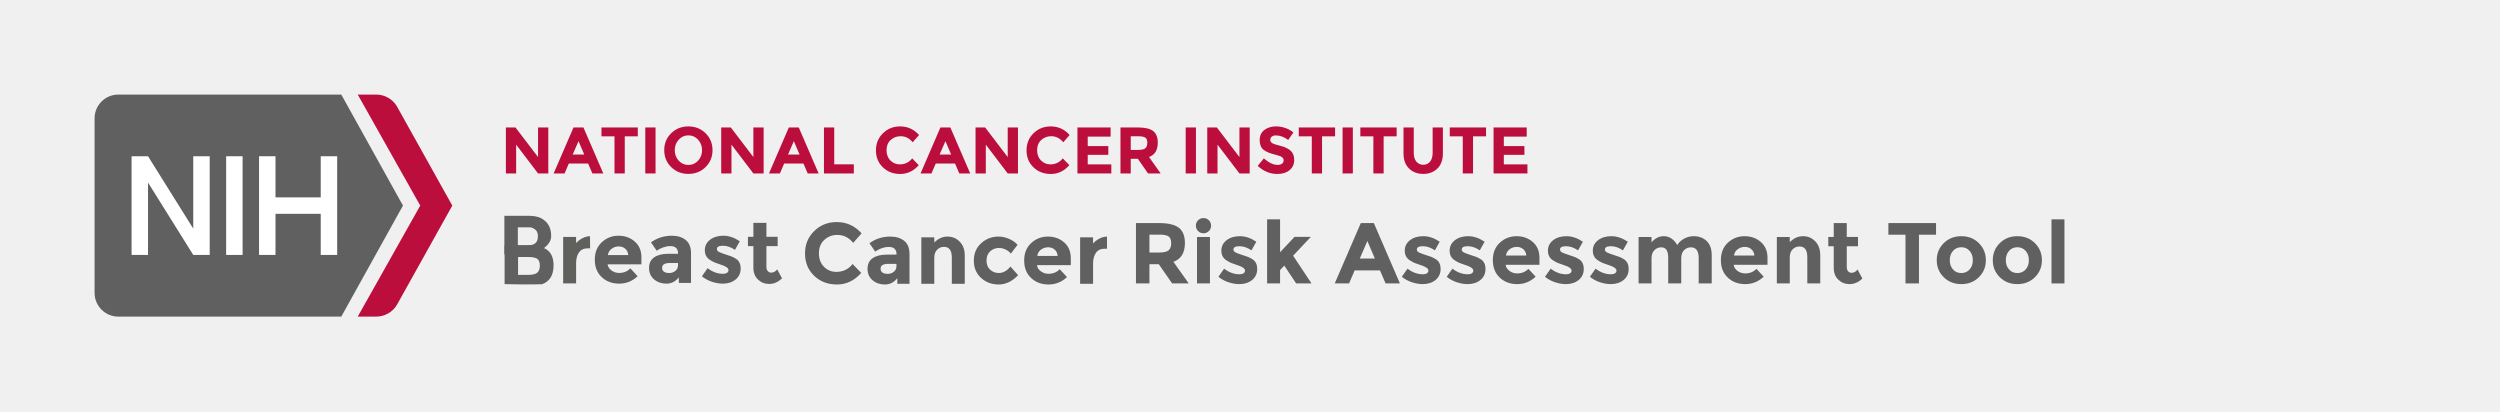
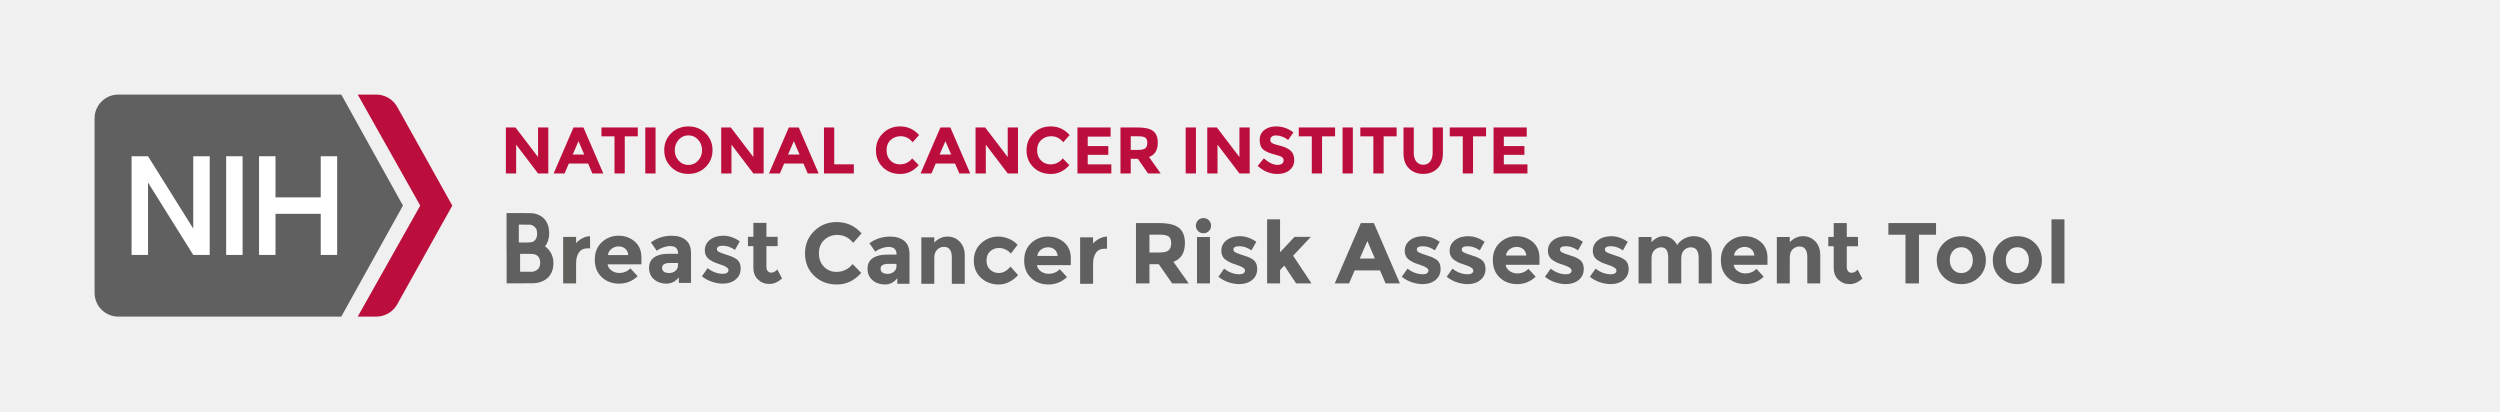
<svg xmlns="http://www.w3.org/2000/svg" version="1.1" id="Layer_1" x="0px" y="0px" viewBox="0 0 608 100" enable-background="new 0 0 608 100" xml:space="preserve">
  <defs id="defs3481" />
  <g id="g3337">
    <g id="g3339">
      <path fill="#606060" d="M98,50L83,23H28.769C25.583,23,23,25.59,23,28.786v42.428C23,74.409,25.583,77,28.769,77H83L98,50z" id="path3341" />
      <path fill="#BB0E3D" d="M96.501,25.815C95.445,24.069,93.541,23,91.486,23h-4.485l15.201,27L87,77h4.486    c2.055,0,3.96-1.069,5.015-2.815L110,50L96.501,25.815z" id="path3343" />
    </g>
    <g id="g3345">
      <rect x="55" y="38" fill="#FFFFFF" width="4" height="24" id="rect3347" />
      <polygon fill="#FFFFFF" points="47,38 47,55.6 36,38 32,38 32,62 36,62 36,44.4 47,62 51,62 51,38   " id="polygon3349" />
      <polygon fill="#FFFFFF" points="78,38 78,48 67,48 67,38 63,38 63,62 67,62 67,52 78,52 78,62 82,62 82,38   " id="polygon3351" />
    </g>
  </g>
  <g id="g3353">
    <g id="g3355">
      <path d="M130.854,31h2.495v11.184h-2.495l-5.328-7.008v7.008h-2.496V31h2.336l5.488,7.199V31z" id="path3357" fill="#BB0E3D" />
      <path d="M144.069,42.183l-1.04-2.416h-4.688l-1.04,2.416h-2.656L139.477,31h2.416l4.832,11.184L144.069,42.183    L144.069,42.183z M140.693,34.327l-1.407,3.248h2.8L140.693,34.327z" id="path3359" fill="#BB0E3D" />
      <path d="M151.941,33.159v9.024h-2.495v-9.024h-3.168V31h8.831v2.159H151.941z" id="path3361" fill="#BB0E3D" />
      <path d="M156.933,31h2.496v11.184h-2.496V31z" id="path3363" fill="#BB0E3D" />
      <path d="M171.589,40.639c-1.131,1.104-2.522,1.656-4.176,1.656s-3.046-0.553-4.176-1.656    c-1.131-1.104-1.696-2.478-1.696-4.12s0.565-3.016,1.696-4.12c1.13-1.104,2.522-1.656,4.176-1.656s3.045,0.553,4.176,1.656    c1.131,1.104,1.696,2.478,1.696,4.12S172.72,39.535,171.589,40.639z M170.741,36.527c0-0.997-0.32-1.848-0.96-2.552    c-0.641-0.704-1.427-1.056-2.36-1.056s-1.72,0.352-2.36,1.056s-0.96,1.555-0.96,2.552c0,0.998,0.32,1.846,0.96,2.544    c0.641,0.699,1.427,1.048,2.36,1.048s1.72-0.349,2.36-1.048C170.421,38.373,170.741,37.525,170.741,36.527z" id="path3365" fill="#BB0E3D" />
      <path d="M183.221,31h2.496v11.184h-2.496l-5.328-7.008v7.008h-2.496V31h2.336l5.488,7.199V31z" id="path3367" fill="#BB0E3D" />
      <path d="M196.437,42.183l-1.04-2.416h-4.688l-1.04,2.416h-2.656L191.845,31h2.416l4.832,11.184L196.437,42.183    L196.437,42.183z M193.061,34.327l-1.408,3.248h2.8L193.061,34.327z" id="path3369" fill="#BB0E3D" />
      <path d="M200.389,42.183V31h2.496v8.96h4.768v2.224L200.389,42.183L200.389,42.183z" id="path3371" fill="#BB0E3D" />
      <path d="M218.837,39.975c1.226,0,2.229-0.485,3.008-1.456l1.6,1.648c-1.27,1.429-2.766,2.144-4.488,2.144    s-3.141-0.544-4.256-1.632c-1.114-1.088-1.672-2.461-1.672-4.12c0-1.658,0.568-3.042,1.704-4.152    c1.136-1.108,2.525-1.664,4.168-1.664c1.835,0,3.37,0.699,4.608,2.097l-1.553,1.76c-0.789-0.981-1.771-1.472-2.943-1.472    c-0.939,0-1.742,0.307-2.408,0.92c-0.667,0.613-1,1.439-1,2.479s0.314,1.875,0.944,2.504    C217.178,39.661,217.941,39.975,218.837,39.975z" id="path3373" fill="#BB0E3D" />
      <path d="M233.301,42.183l-1.04-2.416h-4.688l-1.04,2.416h-2.656L228.709,31h2.416l4.832,11.184L233.301,42.183    L233.301,42.183z M229.925,34.327l-1.408,3.248h2.8L229.925,34.327z" id="path3375" fill="#BB0E3D" />
      <path d="M245.077,31h2.495v11.184h-2.495l-5.328-7.008v7.008h-2.496V31h2.336l5.488,7.199V31z" id="path3377" fill="#BB0E3D" />
      <path d="M255.46,39.975c1.227,0,2.229-0.485,3.008-1.456l1.601,1.648c-1.27,1.429-2.766,2.144-4.488,2.144    s-3.142-0.544-4.256-1.632c-1.115-1.088-1.672-2.461-1.672-4.12c0-1.658,0.567-3.042,1.704-4.152    c1.136-1.108,2.524-1.664,4.168-1.664c1.834,0,3.37,0.699,4.607,2.097l-1.552,1.76c-0.79-0.981-1.771-1.472-2.944-1.472    c-0.938,0-1.741,0.307-2.408,0.92c-0.666,0.613-1,1.439-1,2.479s0.315,1.875,0.944,2.504    C253.801,39.661,254.565,39.975,255.46,39.975z" id="path3379" fill="#BB0E3D" />
      <path d="M270.1,31v2.224h-5.567v2.304h5.008v2.128h-5.008v2.32h5.744v2.208h-8.24V31H270.1z" id="path3381" fill="#BB0E3D" />
      <path d="M281.572,34.711c0,1.792-0.71,2.949-2.129,3.472l2.832,4h-3.071l-2.48-3.568h-1.728v3.568H272.5V31h4.24    c1.738,0,2.979,0.293,3.72,0.88S281.572,33.41,281.572,34.711z M278.564,36.04c0.31-0.277,0.464-0.718,0.464-1.32    s-0.159-1.017-0.479-1.24s-0.88-0.336-1.68-0.336h-1.872v3.312h1.823C277.673,36.456,278.254,36.317,278.564,36.04z" id="path3383" fill="#BB0E3D" />
      <path d="M288.357,31h2.496v11.184h-2.496V31z" id="path3385" fill="#BB0E3D" />
      <path d="M301.429,31h2.495v11.184h-2.495l-5.328-7.008v7.008h-2.496V31h2.336l5.488,7.199V31z" id="path3387" fill="#BB0E3D" />
      <path d="M309.292,33.231c-0.24,0.197-0.36,0.459-0.36,0.784s0.146,0.584,0.439,0.776    c0.294,0.191,0.971,0.418,2.032,0.68s1.886,0.653,2.473,1.176c0.586,0.522,0.88,1.285,0.88,2.288s-0.376,1.816-1.128,2.44    s-1.742,0.936-2.969,0.936c-1.771,0-3.365-0.656-4.783-1.968l1.487-1.824c1.205,1.056,2.32,1.584,3.345,1.584    c0.458,0,0.818-0.099,1.079-0.296c0.262-0.197,0.393-0.464,0.393-0.8s-0.139-0.603-0.416-0.8s-0.827-0.397-1.648-0.601    c-1.301-0.309-2.253-0.712-2.855-1.208s-0.904-1.274-0.904-2.336s0.381-1.88,1.145-2.456c0.762-0.576,1.714-0.864,2.855-0.864    c0.747,0,1.493,0.129,2.24,0.385c0.746,0.256,1.397,0.618,1.952,1.088l-1.265,1.824c-0.971-0.736-1.973-1.104-3.008-1.104    C309.859,32.935,309.531,33.034,309.292,33.231z" id="path3389" fill="#BB0E3D" />
      <path d="M321.524,33.159v9.024h-2.496v-9.024h-3.168V31h8.832v2.159H321.524z" id="path3391" fill="#BB0E3D" />
      <path d="M326.515,31h2.496v11.184h-2.496V31z" id="path3393" fill="#BB0E3D" />
      <path d="M336.499,33.159v9.024h-2.496v-9.024h-3.168V31h8.832v2.159H336.499z" id="path3395" fill="#BB0E3D" />
      <path d="M344.45,39.295c0.416,0.518,0.977,0.775,1.681,0.775s1.261-0.258,1.672-0.775    c0.41-0.518,0.616-1.225,0.616-2.12V31h2.495v6.256c0,1.621-0.447,2.866-1.344,3.735c-0.896,0.87-2.043,1.305-3.439,1.305    c-1.397,0-2.547-0.438-3.448-1.312s-1.353-2.117-1.353-3.728V31h2.496v6.176C343.826,38.071,344.034,38.778,344.45,39.295z" id="path3397" fill="#BB0E3D" />
      <path d="M358.242,33.159v9.024h-2.496v-9.024h-3.168V31h8.832v2.159H358.242z" id="path3399" fill="#BB0E3D" />
      <path d="M371.298,31v2.224h-5.568v2.304h5.008v2.128h-5.008v2.32h5.744v2.208h-8.24V31H371.298z" id="path3401" fill="#BB0E3D" />
    </g>
  </g>
  <g id="g3403" transform="translate(4,0)">
    <path d="m 199.403,66.122 c 1.61,0 2.926,-0.637 3.948,-1.91 l 2.1,2.162 c -1.667,1.877 -3.63,2.814 -5.891,2.814 -2.261,0 -4.124,-0.714 -5.586,-2.142 -1.463,-1.429 -2.195,-3.23 -2.195,-5.408 0,-2.177 0.746,-3.993 2.237,-5.449 1.491,-1.456 3.314,-2.184 5.47,-2.184 2.408,0 4.424,0.917 6.048,2.751 l -2.037,2.31 c -1.036,-1.288 -2.324,-1.932 -3.864,-1.932 -1.232,0 -2.286,0.402 -3.16,1.207 -0.875,0.806 -1.312,1.891 -1.312,3.255 0,1.365 0.413,2.461 1.239,3.287 0.826,0.826 1.828,1.239 3.003,1.239 z" id="path3425" style="fill:#606060" />
    <path d="m 217.191,69.02 -2.961,0 0,-1.365 c -0.812,1.022 -1.816,1.533 -3.014,1.533 -1.197,0 -2.202,-0.347 -3.013,-1.039 -0.812,-0.693 -1.218,-1.617 -1.218,-2.772 0,-1.155 0.42,-2.02 1.26,-2.594 0.84,-0.573 1.988,-0.86 3.444,-0.86 l 2.352,0 0,-0.063 c 0,-1.204 -0.637,-1.806 -1.911,-1.806 -0.546,0 -1.124,0.108 -1.732,0.325 -0.609,0.218 -1.124,0.486 -1.543,0.809 l -1.407,-2.037 c 1.483,-1.078 3.178,-1.617 5.082,-1.617 1.372,0 2.492,0.344 3.36,1.029 0.868,0.687 1.302,1.771 1.302,3.255 l -0.001,7.202 0,0 z m -3.171,-4.305 0,-0.546 -1.974,0 c -1.26,0 -1.89,0.392 -1.89,1.176 0,0.406 0.15,0.718 0.451,0.935 0.301,0.217 0.731,0.325 1.292,0.325 0.561,0 1.053,-0.171 1.48,-0.515 0.427,-0.342 0.641,-0.8 0.641,-1.375 z" id="path3427" style="fill:#606060" />
    <path d="m 223.218,62.72 0,6.3 -3.15,0 0,-11.298 3.15,0 0,1.26 c 0.952,-0.966 2.023,-1.449 3.213,-1.449 1.19,0 2.188,0.42 2.993,1.261 0.805,0.84 1.208,1.96 1.208,3.359 l 0,6.867 -3.15,0 0,-6.384 c 0,-1.736 -0.637,-2.604 -1.911,-2.604 -0.63,0 -1.18,0.228 -1.648,0.683 -0.471,0.454 -0.705,1.123 -0.705,2.005 z" id="path3429" style="fill:#606060" />
    <path d="m 238.904,66.395 c 1.05,0 1.995,-0.525 2.835,-1.575 l 1.869,2.101 c -1.456,1.512 -3.031,2.268 -4.725,2.268 -1.694,0 -3.126,-0.535 -4.295,-1.606 -1.169,-1.071 -1.753,-2.471 -1.753,-4.2 0,-1.729 0.591,-3.136 1.774,-4.221 1.183,-1.085 2.586,-1.628 4.211,-1.628 0.812,0 1.634,0.168 2.467,0.504 0.833,0.336 1.564,0.834 2.194,1.491 l -1.638,2.143 c -0.364,-0.435 -0.809,-0.771 -1.333,-1.009 -0.525,-0.237 -1.047,-0.356 -1.564,-0.356 -0.826,0 -1.537,0.27 -2.132,0.809 -0.595,0.539 -0.893,1.288 -0.893,2.247 0,0.959 0.297,1.704 0.893,2.236 0.596,0.532 1.292,0.796 2.09,0.796 z" id="path3431" style="fill:#606060" />
    <path d="m 255.494,67.382 c -1.274,1.204 -2.769,1.806 -4.483,1.806 -1.714,0 -3.132,-0.528 -4.252,-1.586 -1.12,-1.057 -1.68,-2.474 -1.68,-4.252 0,-1.778 0.57,-3.192 1.711,-4.242 1.141,-1.05 2.489,-1.575 4.043,-1.575 1.554,0 2.873,0.47 3.958,1.407 1.084,0.938 1.627,2.227 1.627,3.864 l 0,1.68 -8.232,0 c 0.098,0.616 0.42,1.12 0.966,1.512 0.546,0.393 1.162,0.589 1.848,0.589 1.105,0 2.016,-0.371 2.73,-1.113 l 1.764,1.91 z m -3.024,-6.699 c -0.434,-0.364 -0.963,-0.546 -1.585,-0.546 -0.623,0 -1.194,0.188 -1.711,0.566 -0.518,0.378 -0.819,0.89 -0.903,1.533 l 4.956,0 c -0.071,-0.671 -0.323,-1.189 -0.757,-1.553 z" id="path3433" style="fill:#606060" />
    <path d="m 264.629,60.494 c -0.938,0 -1.638,0.333 -2.1,0.998 -0.462,0.665 -0.693,1.543 -0.693,2.636 l 0,4.893 -3.15,0 0,-11.299 3.15,0 0,1.491 c 0.406,-0.462 0.914,-0.854 1.522,-1.177 0.609,-0.321 1.229,-0.489 1.858,-0.504 l 0.021,2.961 -0.608,10e-4 0,0 z" id="path3435" style="fill:#606060" />
    <path d="m 138.902,60.4 c -0.938,0 -1.638,0.333 -2.1,0.998 -0.462,0.665 -0.693,1.543 -0.693,2.636 l 0,4.893 -3.15,0 0,-11.299 3.15,0 0,1.491 c 0.406,-0.462 0.914,-0.854 1.522,-1.177 0.609,-0.321 1.229,-0.489 1.858,-0.504 l 0.021,2.961 -0.608,10e-4 0,0 z" id="path3435-1" style="fill:#60605d;fill-opacity:1" />
    <path d="m 151.069,67.176 c -1.274,1.204 -2.769,1.806 -4.483,1.806 -1.714,0 -3.132,-0.528 -4.252,-1.586 -1.12,-1.057 -1.68,-2.474 -1.68,-4.252 0,-1.778 0.57,-3.192 1.711,-4.242 1.141,-1.05 2.489,-1.575 4.043,-1.575 1.554,0 2.873,0.47 3.958,1.407 1.084,0.938 1.627,2.227 1.627,3.864 l 0,1.68 -8.232,0 c 0.098,0.616 0.42,1.12 0.966,1.512 0.546,0.393 1.162,0.589 1.848,0.589 1.105,0 2.016,-0.371 2.73,-1.113 l 1.764,1.91 z m -3.024,-6.699 c -0.434,-0.364 -0.963,-0.546 -1.585,-0.546 -0.623,0 -1.194,0.188 -1.711,0.566 -0.518,0.378 -0.819,0.89 -0.903,1.533 l 4.956,0 c -0.071,-0.671 -0.323,-1.189 -0.757,-1.553 z" id="path3433-1" style="fill:#606060" />
    <path d="m 164.056,68.814 -2.961,0 0,-1.365 c -0.812,1.022 -1.816,1.533 -3.014,1.533 -1.197,0 -2.202,-0.347 -3.013,-1.039 -0.812,-0.693 -1.218,-1.617 -1.218,-2.772 0,-1.155 0.42,-2.02 1.26,-2.594 0.84,-0.573 1.988,-0.86 3.444,-0.86 l 2.352,0 0,-0.063 c 0,-1.204 -0.637,-1.806 -1.911,-1.806 -0.546,0 -1.124,0.108 -1.732,0.325 -0.609,0.218 -1.124,0.486 -1.543,0.809 l -1.407,-2.037 c 1.483,-1.078 3.178,-1.617 5.082,-1.617 1.372,0 2.492,0.344 3.36,1.029 0.868,0.687 1.302,1.771 1.302,3.255 l -0.001,7.202 0,0 z m -3.171,-4.305 0,-0.546 -1.974,0 c -1.26,0 -1.89,0.392 -1.89,1.176 0,0.406 0.15,0.718 0.451,0.935 0.301,0.217 0.731,0.325 1.292,0.325 0.561,0 1.053,-0.171 1.48,-0.515 0.427,-0.342 0.641,-0.8 0.641,-1.375 z" id="path3427-7" style="fill:#606060" />
  </g>
  <path id="path4562" d="m 288.172,59.122 c 0,2.352 -0.931,3.871 -2.793,4.557 l 3.717,5.25 -4.032,0 -3.255,-4.683 -2.268,0 0,4.683 -3.276,0 0,-14.679 5.565,0 c 2.282,0 3.909,0.385 4.882,1.154 0.974,0.771 1.46,2.01 1.46,3.718 z m -3.948,1.742 c 0.406,-0.363 0.609,-0.941 0.609,-1.732 0,-0.79 -0.21,-1.333 -0.63,-1.627 -0.42,-0.294 -1.155,-0.441 -2.205,-0.441 l -2.457,0 0,4.348 2.394,0 c 1.12,-0.001 1.883,-0.184 2.289,-0.548 z" style="fill:#606060" />
  <path id="path4564" d="m 291.374,56.192 c -0.357,-0.357 -0.536,-0.795 -0.536,-1.312 0,-0.517 0.179,-0.956 0.536,-1.312 0.357,-0.357 0.794,-0.536 1.312,-0.536 0.518,0 0.956,0.179 1.312,0.536 0.357,0.356 0.536,0.795 0.536,1.312 0,0.517 -0.179,0.955 -0.536,1.312 -0.357,0.356 -0.794,0.535 -1.312,0.535 -0.518,0 -0.955,-0.178 -1.312,-0.535 z m 2.888,12.737 -3.15,0 0,-11.298 3.15,0 0,11.298 z" style="fill:#606060" />
  <path id="path4566" d="m 305.749,65.411 c 0,1.113 -0.41,2.006 -1.229,2.678 -0.819,0.672 -1.858,1.008 -3.119,1.008 -0.84,0 -1.715,-0.15 -2.625,-0.451 -0.91,-0.301 -1.729,-0.746 -2.457,-1.334 l 1.386,-1.974 c 1.176,0.91 2.429,1.365 3.759,1.365 0.406,0 0.728,-0.081 0.966,-0.242 0.238,-0.16 0.357,-0.374 0.357,-0.641 0,-0.266 -0.165,-0.511 -0.494,-0.734 -0.329,-0.224 -0.805,-0.434 -1.428,-0.63 -0.623,-0.196 -1.099,-0.364 -1.428,-0.504 -0.329,-0.141 -0.704,-0.344 -1.124,-0.609 -0.854,-0.532 -1.281,-1.319 -1.281,-2.362 0,-1.043 0.42,-1.894 1.26,-2.552 0.84,-0.658 1.925,-0.987 3.255,-0.987 1.33,0 2.66,0.448 3.99,1.345 l -1.176,2.1 c -0.98,-0.672 -1.957,-1.008 -2.929,-1.008 -0.973,0 -1.459,0.266 -1.459,0.798 0,0.294 0.154,0.525 0.462,0.693 0.308,0.168 0.819,0.364 1.533,0.588 0.714,0.224 1.222,0.396 1.522,0.515 0.301,0.118 0.662,0.304 1.082,0.556 0.785,0.475 1.177,1.269 1.177,2.382 z" style="fill:#606060" />
  <path id="path4568" d="m 311.314,68.929 -3.15,0 0,-15.583 3.15,0 0,8.001 3.507,-3.738 3.969,0 -4.305,4.578 4.473,6.741 -3.738,0 -2.877,-4.326 -1.029,1.071 0,3.256 z" style="fill:#606060" />
  <path id="path4570" d="m 336.975,68.929 -1.365,-3.171 -6.153,0 -1.365,3.171 -3.486,0 6.342,-14.679 3.171,0 6.342,14.679 -3.486,0 z m -4.431,-10.311 -1.848,4.263 3.675,0 -1.827,-4.263 z" style="fill:#606060" />
  <path id="path4572" d="m 350.352,65.411 c 0,1.113 -0.41,2.006 -1.229,2.678 -0.819,0.672 -1.858,1.008 -3.119,1.008 -0.84,0 -1.715,-0.15 -2.625,-0.451 -0.91,-0.301 -1.729,-0.746 -2.457,-1.334 l 1.386,-1.974 c 1.176,0.91 2.429,1.365 3.759,1.365 0.406,0 0.728,-0.081 0.966,-0.242 0.238,-0.16 0.357,-0.374 0.357,-0.641 0,-0.266 -0.165,-0.511 -0.494,-0.734 -0.329,-0.224 -0.805,-0.434 -1.428,-0.63 -0.623,-0.196 -1.099,-0.364 -1.428,-0.504 -0.329,-0.141 -0.704,-0.344 -1.124,-0.609 -0.854,-0.532 -1.281,-1.319 -1.281,-2.362 0,-1.043 0.42,-1.894 1.26,-2.552 0.84,-0.658 1.925,-0.987 3.255,-0.987 1.33,0 2.66,0.448 3.99,1.345 l -1.176,2.1 c -0.98,-0.672 -1.957,-1.008 -2.929,-1.008 -0.973,0 -1.459,0.266 -1.459,0.798 0,0.294 0.154,0.525 0.462,0.693 0.308,0.168 0.819,0.364 1.533,0.588 0.714,0.224 1.222,0.396 1.522,0.515 0.301,0.118 0.662,0.304 1.082,0.556 0.785,0.475 1.177,1.269 1.177,2.382 z" style="fill:#606060" />
  <path id="path4574" d="m 361.272,65.411 c 0,1.113 -0.41,2.006 -1.229,2.678 -0.819,0.672 -1.858,1.008 -3.119,1.008 -0.84,0 -1.715,-0.15 -2.625,-0.451 -0.91,-0.301 -1.729,-0.746 -2.457,-1.334 l 1.386,-1.974 c 1.176,0.91 2.429,1.365 3.759,1.365 0.406,0 0.728,-0.081 0.966,-0.242 0.238,-0.16 0.357,-0.374 0.357,-0.641 0,-0.266 -0.165,-0.511 -0.494,-0.734 -0.329,-0.224 -0.805,-0.434 -1.428,-0.63 -0.623,-0.196 -1.099,-0.364 -1.428,-0.504 -0.329,-0.141 -0.704,-0.344 -1.124,-0.609 -0.854,-0.532 -1.281,-1.319 -1.281,-2.362 0,-1.043 0.42,-1.894 1.26,-2.552 0.84,-0.658 1.925,-0.987 3.255,-0.987 1.33,0 2.66,0.448 3.99,1.345 l -1.176,2.1 c -0.98,-0.672 -1.957,-1.008 -2.929,-1.008 -0.973,0 -1.459,0.266 -1.459,0.798 0,0.294 0.154,0.525 0.462,0.693 0.308,0.168 0.819,0.364 1.533,0.588 0.714,0.224 1.222,0.396 1.522,0.515 0.301,0.118 0.662,0.304 1.082,0.556 0.785,0.475 1.177,1.269 1.177,2.382 z" style="fill:#606060" />
  <path id="path4576" d="m 373.472,67.291 c -1.274,1.204 -2.769,1.806 -4.483,1.806 -1.714,0 -3.132,-0.528 -4.252,-1.586 -1.12,-1.057 -1.68,-2.474 -1.68,-4.252 0,-1.778 0.57,-3.192 1.711,-4.242 1.141,-1.05 2.489,-1.575 4.043,-1.575 1.554,0 2.873,0.47 3.958,1.407 1.084,0.938 1.627,2.227 1.627,3.864 l 0,1.68 -8.232,0 c 0.098,0.616 0.42,1.12 0.966,1.512 0.546,0.393 1.162,0.589 1.848,0.589 1.105,0 2.016,-0.371 2.73,-1.113 l 1.764,1.91 z m -3.024,-6.699 c -0.434,-0.364 -0.963,-0.546 -1.585,-0.546 -0.623,0 -1.194,0.188 -1.711,0.566 -0.518,0.378 -0.819,0.89 -0.903,1.533 l 4.956,0 c -0.071,-0.672 -0.323,-1.189 -0.757,-1.553 z" style="fill:#606060" />
  <path id="path4578" d="m 385.17,65.411 c 0,1.113 -0.41,2.006 -1.229,2.678 -0.819,0.672 -1.858,1.008 -3.119,1.008 -0.84,0 -1.715,-0.15 -2.625,-0.451 -0.91,-0.301 -1.729,-0.746 -2.457,-1.334 l 1.386,-1.974 c 1.176,0.91 2.429,1.365 3.759,1.365 0.406,0 0.728,-0.081 0.966,-0.242 0.238,-0.16 0.357,-0.374 0.357,-0.641 0,-0.266 -0.165,-0.511 -0.494,-0.734 -0.329,-0.224 -0.805,-0.434 -1.428,-0.63 -0.623,-0.196 -1.099,-0.364 -1.428,-0.504 -0.329,-0.141 -0.704,-0.344 -1.124,-0.609 -0.854,-0.532 -1.281,-1.319 -1.281,-2.362 0,-1.043 0.42,-1.894 1.26,-2.552 0.84,-0.658 1.925,-0.987 3.255,-0.987 1.33,0 2.66,0.448 3.99,1.345 l -1.176,2.1 c -0.98,-0.672 -1.957,-1.008 -2.929,-1.008 -0.973,0 -1.459,0.266 -1.459,0.798 0,0.294 0.154,0.525 0.462,0.693 0.308,0.168 0.819,0.364 1.533,0.588 0.714,0.224 1.222,0.396 1.522,0.515 0.301,0.118 0.662,0.304 1.082,0.556 0.784,0.475 1.177,1.269 1.177,2.382 z" style="fill:#606060" />
  <path id="path4580" d="m 396.089,65.411 c 0,1.113 -0.41,2.006 -1.229,2.678 -0.819,0.672 -1.858,1.008 -3.119,1.008 -0.84,0 -1.715,-0.15 -2.625,-0.451 -0.91,-0.301 -1.729,-0.746 -2.457,-1.334 l 1.386,-1.974 c 1.176,0.91 2.429,1.365 3.759,1.365 0.406,0 0.728,-0.081 0.966,-0.242 0.238,-0.16 0.357,-0.374 0.357,-0.641 0,-0.266 -0.165,-0.511 -0.494,-0.734 -0.329,-0.224 -0.805,-0.434 -1.428,-0.63 -0.623,-0.196 -1.099,-0.364 -1.428,-0.504 -0.329,-0.141 -0.704,-0.344 -1.124,-0.609 -0.854,-0.532 -1.281,-1.319 -1.281,-2.362 0,-1.043 0.42,-1.894 1.26,-2.552 0.84,-0.658 1.925,-0.987 3.255,-0.987 1.33,0 2.66,0.448 3.99,1.345 l -1.176,2.1 c -0.98,-0.672 -1.957,-1.008 -2.929,-1.008 -0.973,0 -1.459,0.266 -1.459,0.798 0,0.294 0.154,0.525 0.462,0.693 0.308,0.168 0.819,0.364 1.533,0.588 0.714,0.224 1.222,0.396 1.522,0.515 0.301,0.118 0.662,0.304 1.082,0.556 0.785,0.475 1.177,1.269 1.177,2.382 z" style="fill:#606060" />
  <path id="path4582" d="m 408.878,62.839 0,6.09 -3.171,0 0,-6.174 c 0,-0.896 -0.136,-1.554 -0.409,-1.975 -0.273,-0.42 -0.714,-0.63 -1.323,-0.63 -0.609,0 -1.148,0.229 -1.617,0.683 -0.469,0.455 -0.704,1.124 -0.704,2.006 l 0,6.09 -3.15,0 0,-11.298 3.15,0 0,1.281 c 0.868,-0.98 1.862,-1.471 2.982,-1.471 0.714,0 1.361,0.21 1.942,0.63 0.581,0.421 1.019,0.932 1.312,1.533 0.434,-0.686 1.019,-1.218 1.753,-1.596 0.735,-0.378 1.474,-0.567 2.216,-0.567 1.33,0 2.401,0.396 3.213,1.187 0.812,0.791 1.218,1.936 1.218,3.434 l 0,6.867 -3.171,0 0,-6.174 c 0,-1.736 -0.637,-2.604 -1.911,-2.604 -0.63,0 -1.176,0.229 -1.638,0.683 -0.461,0.454 -0.692,1.123 -0.692,2.005 z" style="fill:#606060" />
  <path id="path4584" d="m 428.933,67.291 c -1.274,1.204 -2.769,1.806 -4.484,1.806 -1.715,0 -3.132,-0.528 -4.252,-1.586 -1.12,-1.057 -1.68,-2.474 -1.68,-4.252 0,-1.778 0.57,-3.192 1.711,-4.242 1.141,-1.05 2.489,-1.575 4.043,-1.575 1.554,0 2.873,0.47 3.958,1.407 1.084,0.938 1.627,2.227 1.627,3.864 l 0,1.68 -8.232,0 c 0.098,0.616 0.42,1.12 0.966,1.512 0.546,0.393 1.162,0.589 1.848,0.589 1.105,0 2.016,-0.371 2.73,-1.113 l 1.765,1.91 z m -3.024,-6.699 c -0.434,-0.364 -0.963,-0.546 -1.585,-0.546 -0.623,0 -1.194,0.188 -1.711,0.566 -0.518,0.378 -0.819,0.89 -0.903,1.533 l 4.956,0 c -0.071,-0.672 -0.323,-1.189 -0.757,-1.553 z" style="fill:#606060" />
  <path id="path4586" d="m 435.274,62.629 0,6.3 -3.149,0 0,-11.298 3.149,0 0,1.26 c 0.952,-0.966 2.023,-1.449 3.213,-1.449 1.19,0 2.188,0.42 2.993,1.261 0.805,0.84 1.207,1.96 1.207,3.359 l 0,6.867 -3.149,0 0,-6.384 c 0,-1.736 -0.638,-2.604 -1.911,-2.604 -0.63,0 -1.18,0.228 -1.648,0.683 -0.471,0.454 -0.705,1.123 -0.705,2.005 z" style="fill:#606060" />
  <path id="path4588" d="m 449.134,59.898 0,5.062 c 0,0.434 0.112,0.773 0.336,1.019 0.224,0.246 0.49,0.367 0.798,0.367 0.588,0 1.085,-0.266 1.491,-0.798 l 1.176,2.205 c -0.979,0.896 -2.013,1.344 -3.098,1.344 -1.085,0 -2.002,-0.357 -2.751,-1.071 -0.749,-0.714 -1.123,-1.687 -1.123,-2.919 l 0,-5.209 -1.323,0 0,-2.268 1.323,0 0,-3.381 3.171,0 0,3.381 2.73,0 0,2.268 -2.73,0 z" style="fill:#606060" />
  <path id="path4590" d="m 466.69,57.085 0,11.844 -3.276,0 0,-11.844 -4.158,0 0,-2.835 11.592,0 0,2.835 -4.158,0 z" style="fill:#606060" />
  <path id="path4592" d="m 482.964,63.279 c 0,1.639 -0.567,3.018 -1.701,4.138 -1.134,1.12 -2.559,1.68 -4.273,1.68 -1.714,0 -3.14,-0.56 -4.273,-1.68 -1.133,-1.12 -1.701,-2.499 -1.701,-4.138 0,-1.638 0.567,-3.02 1.701,-4.147 1.134,-1.126 2.559,-1.69 4.273,-1.69 1.714,0 3.14,0.564 4.273,1.69 1.134,1.128 1.701,2.509 1.701,4.147 z m -8.778,0 c 0,0.925 0.263,1.677 0.788,2.258 0.524,0.581 1.196,0.872 2.016,0.872 0.82,0 1.491,-0.291 2.016,-0.872 0.525,-0.581 0.788,-1.333 0.788,-2.258 0,-0.924 -0.263,-1.68 -0.788,-2.268 -0.524,-0.588 -1.196,-0.882 -2.016,-0.882 -0.82,0 -1.491,0.294 -2.016,0.882 -0.525,0.588 -0.788,1.344 -0.788,2.268 z" style="fill:#606060" />
  <path id="path4594" d="m 496.593,63.279 c 0,1.639 -0.567,3.018 -1.701,4.138 -1.134,1.12 -2.559,1.68 -4.273,1.68 -1.714,0 -3.14,-0.56 -4.273,-1.68 -1.133,-1.12 -1.701,-2.499 -1.701,-4.138 0,-1.638 0.567,-3.02 1.701,-4.147 1.134,-1.126 2.559,-1.69 4.273,-1.69 1.714,0 3.14,0.564 4.273,1.69 1.134,1.128 1.701,2.509 1.701,4.147 z m -8.778,0 c 0,0.925 0.263,1.677 0.788,2.258 0.524,0.581 1.196,0.872 2.016,0.872 0.82,0 1.491,-0.291 2.016,-0.872 0.525,-0.581 0.788,-1.333 0.788,-2.258 0,-0.924 -0.263,-1.68 -0.788,-2.268 -0.524,-0.588 -1.196,-0.882 -2.016,-0.882 -0.82,0 -1.491,0.294 -2.016,0.882 -0.525,0.588 -0.788,1.344 -0.788,2.268 z" style="fill:#606060" />
  <path id="path4596" d="m 502.074,68.929 -3.149,0 0,-15.583 3.149,0 0,15.583 z" style="fill:#606060" />
  <path id="path4566-9" d="m 180.131,65.296 c 0,1.113 -0.41,2.006 -1.229,2.678 -0.819,0.672 -1.858,1.008 -3.119,1.008 -0.84,0 -1.715,-0.15 -2.625,-0.451 -0.91,-0.301 -1.729,-0.746 -2.457,-1.334 l 1.386,-1.974 c 1.176,0.91 2.429,1.365 3.759,1.365 0.406,0 0.728,-0.081 0.966,-0.242 0.238,-0.16 0.357,-0.374 0.357,-0.641 0,-0.266 -0.165,-0.511 -0.494,-0.734 -0.329,-0.224 -0.805,-0.434 -1.428,-0.63 -0.623,-0.196 -1.099,-0.364 -1.428,-0.504 -0.329,-0.141 -0.704,-0.344 -1.124,-0.609 -0.854,-0.532 -1.281,-1.319 -1.281,-2.362 0,-1.043 0.42,-1.894 1.26,-2.552 0.84,-0.658 1.925,-0.987 3.255,-0.987 1.33,0 2.66,0.448 3.99,1.345 l -1.176,2.1 c -0.98,-0.672 -1.957,-1.008 -2.929,-1.008 -0.973,0 -1.459,0.266 -1.459,0.798 0,0.294 0.154,0.525 0.462,0.693 0.308,0.168 0.819,0.364 1.533,0.588 0.714,0.224 1.222,0.396 1.522,0.515 0.301,0.118 0.662,0.304 1.082,0.556 0.785,0.475 1.177,1.269 1.177,2.382 z" style="fill:#606060" />
  <path id="path4588-9" d="m 186.392,59.858 0,5.062 c 0,0.434 0.112,0.773 0.336,1.019 0.224,0.246 0.49,0.367 0.798,0.367 0.588,0 1.085,-0.266 1.491,-0.798 l 1.176,2.205 c -0.979,0.896 -2.013,1.344 -3.098,1.344 -1.085,0 -2.002,-0.357 -2.751,-1.071 -0.749,-0.714 -1.123,-1.687 -1.123,-2.919 l 0,-5.209 -1.323,0 0,-2.268 1.323,0 0,-3.381 3.171,0 0,3.381 2.73,0 0,2.268 -2.73,0 z" style="fill:#606060" />
  <g id="g5017" transform="translate(-77.15922,-0.2031916)">
-     <path style="fill:#606060" d="m 211.203,57.55 c 0,2.352 -2.18,2.914 -3.011,4.354 -3.039,0.12 -5.542,0.233 -8.369,0.183 l 0,-9.409 5.565,0 c 2.282,0 3.239,0.385 4.212,1.154 0.974,0.771 1.604,2.01 1.604,3.718 z m -3.794,1.742 c 0.406,-0.363 0.575,-0.941 0.575,-1.732 0,-0.79 -0.355,-1.371 -0.799,-1.627 -0.715,-0.413 -0.579,-0.441 -1.629,-0.441 l -2.457,0 0,4.348 2.394,0 c 1.12,-10e-4 1.51,-0.184 1.916,-0.548 z" id="path4562-4" />
-     <path style="fill:#606060" d="m 211.785,64.766 c 0,2.352 -0.931,3.871 -2.793,4.557 -3.039,0.12 -6.287,0.03 -9.114,-0.02 l 0,-9.409 5.565,0 c 2.282,0 3.909,0.385 4.882,1.154 0.974,0.771 1.46,2.01 1.46,3.718 z m -3.948,1.742 c 0.406,-0.363 0.609,-0.941 0.609,-1.732 0,-0.79 -0.21,-1.333 -0.63,-1.627 -0.42,-0.294 -1.155,-0.441 -2.205,-0.441 l -2.457,0 0,4.348 2.394,0 c 1.12,-10e-4 1.883,-0.184 2.289,-0.548 z" id="path4562-4-0" />
+     <path style="fill:#606060" d="m 203.335,52.014 c -0.993,0.002 -1.987,0.009 -2.98,0.002 l 0,9.41 c 0.005,9e-5 0.009,-8.8e-5 0.014,0 l 0,7.684 c 2.181,-0.014 4.363,0.032 6.543,-0.027 1.586,-0.031 3.227,-0.719 4.105,-2.088 0.526,-0.814 0.735,-1.796 0.732,-2.756 0.046,-1.576 -0.672,-3.174 -1.994,-4.068 -0.015,-0.014 -0.032,-0.02 -0.047,-0.033 0.694,-0.918 1.043,-2.093 1.012,-3.248 10e-4,-0.991 -0.197,-2.009 -0.729,-2.857 -0.773,-1.254 -2.226,-1.959 -3.678,-1.986 -0.993,-0.03 -1.985,-0.033 -2.979,-0.031 z m 0.004,2.816 c 0.927,0.005 1.854,-0.01 2.781,0.012 0.669,0.11 1.334,0.594 1.545,1.262 0.217,0.827 0.201,1.859 -0.4,2.527 -0.228,0.236 -0.521,0.407 -0.844,0.471 -1.02,0.143 -2.054,0.05 -3.082,0.076 l 0,-4.348 z m 1.934,7.113 c 0.543,-0.002 1.085,0.007 1.625,0.059 0.395,0.052 0.77,0.218 1.059,0.494 0.647,0.641 0.683,1.699 0.438,2.525 -0.251,0.701 -0.99,1.157 -1.695,1.264 -1.018,0.022 -2.035,0.005 -3.053,0.01 l 0,-4.348 c 0.542,0.01 1.084,-0.002 1.627,-0.004 z" id="path4562-4" />
  </g>
</svg>
